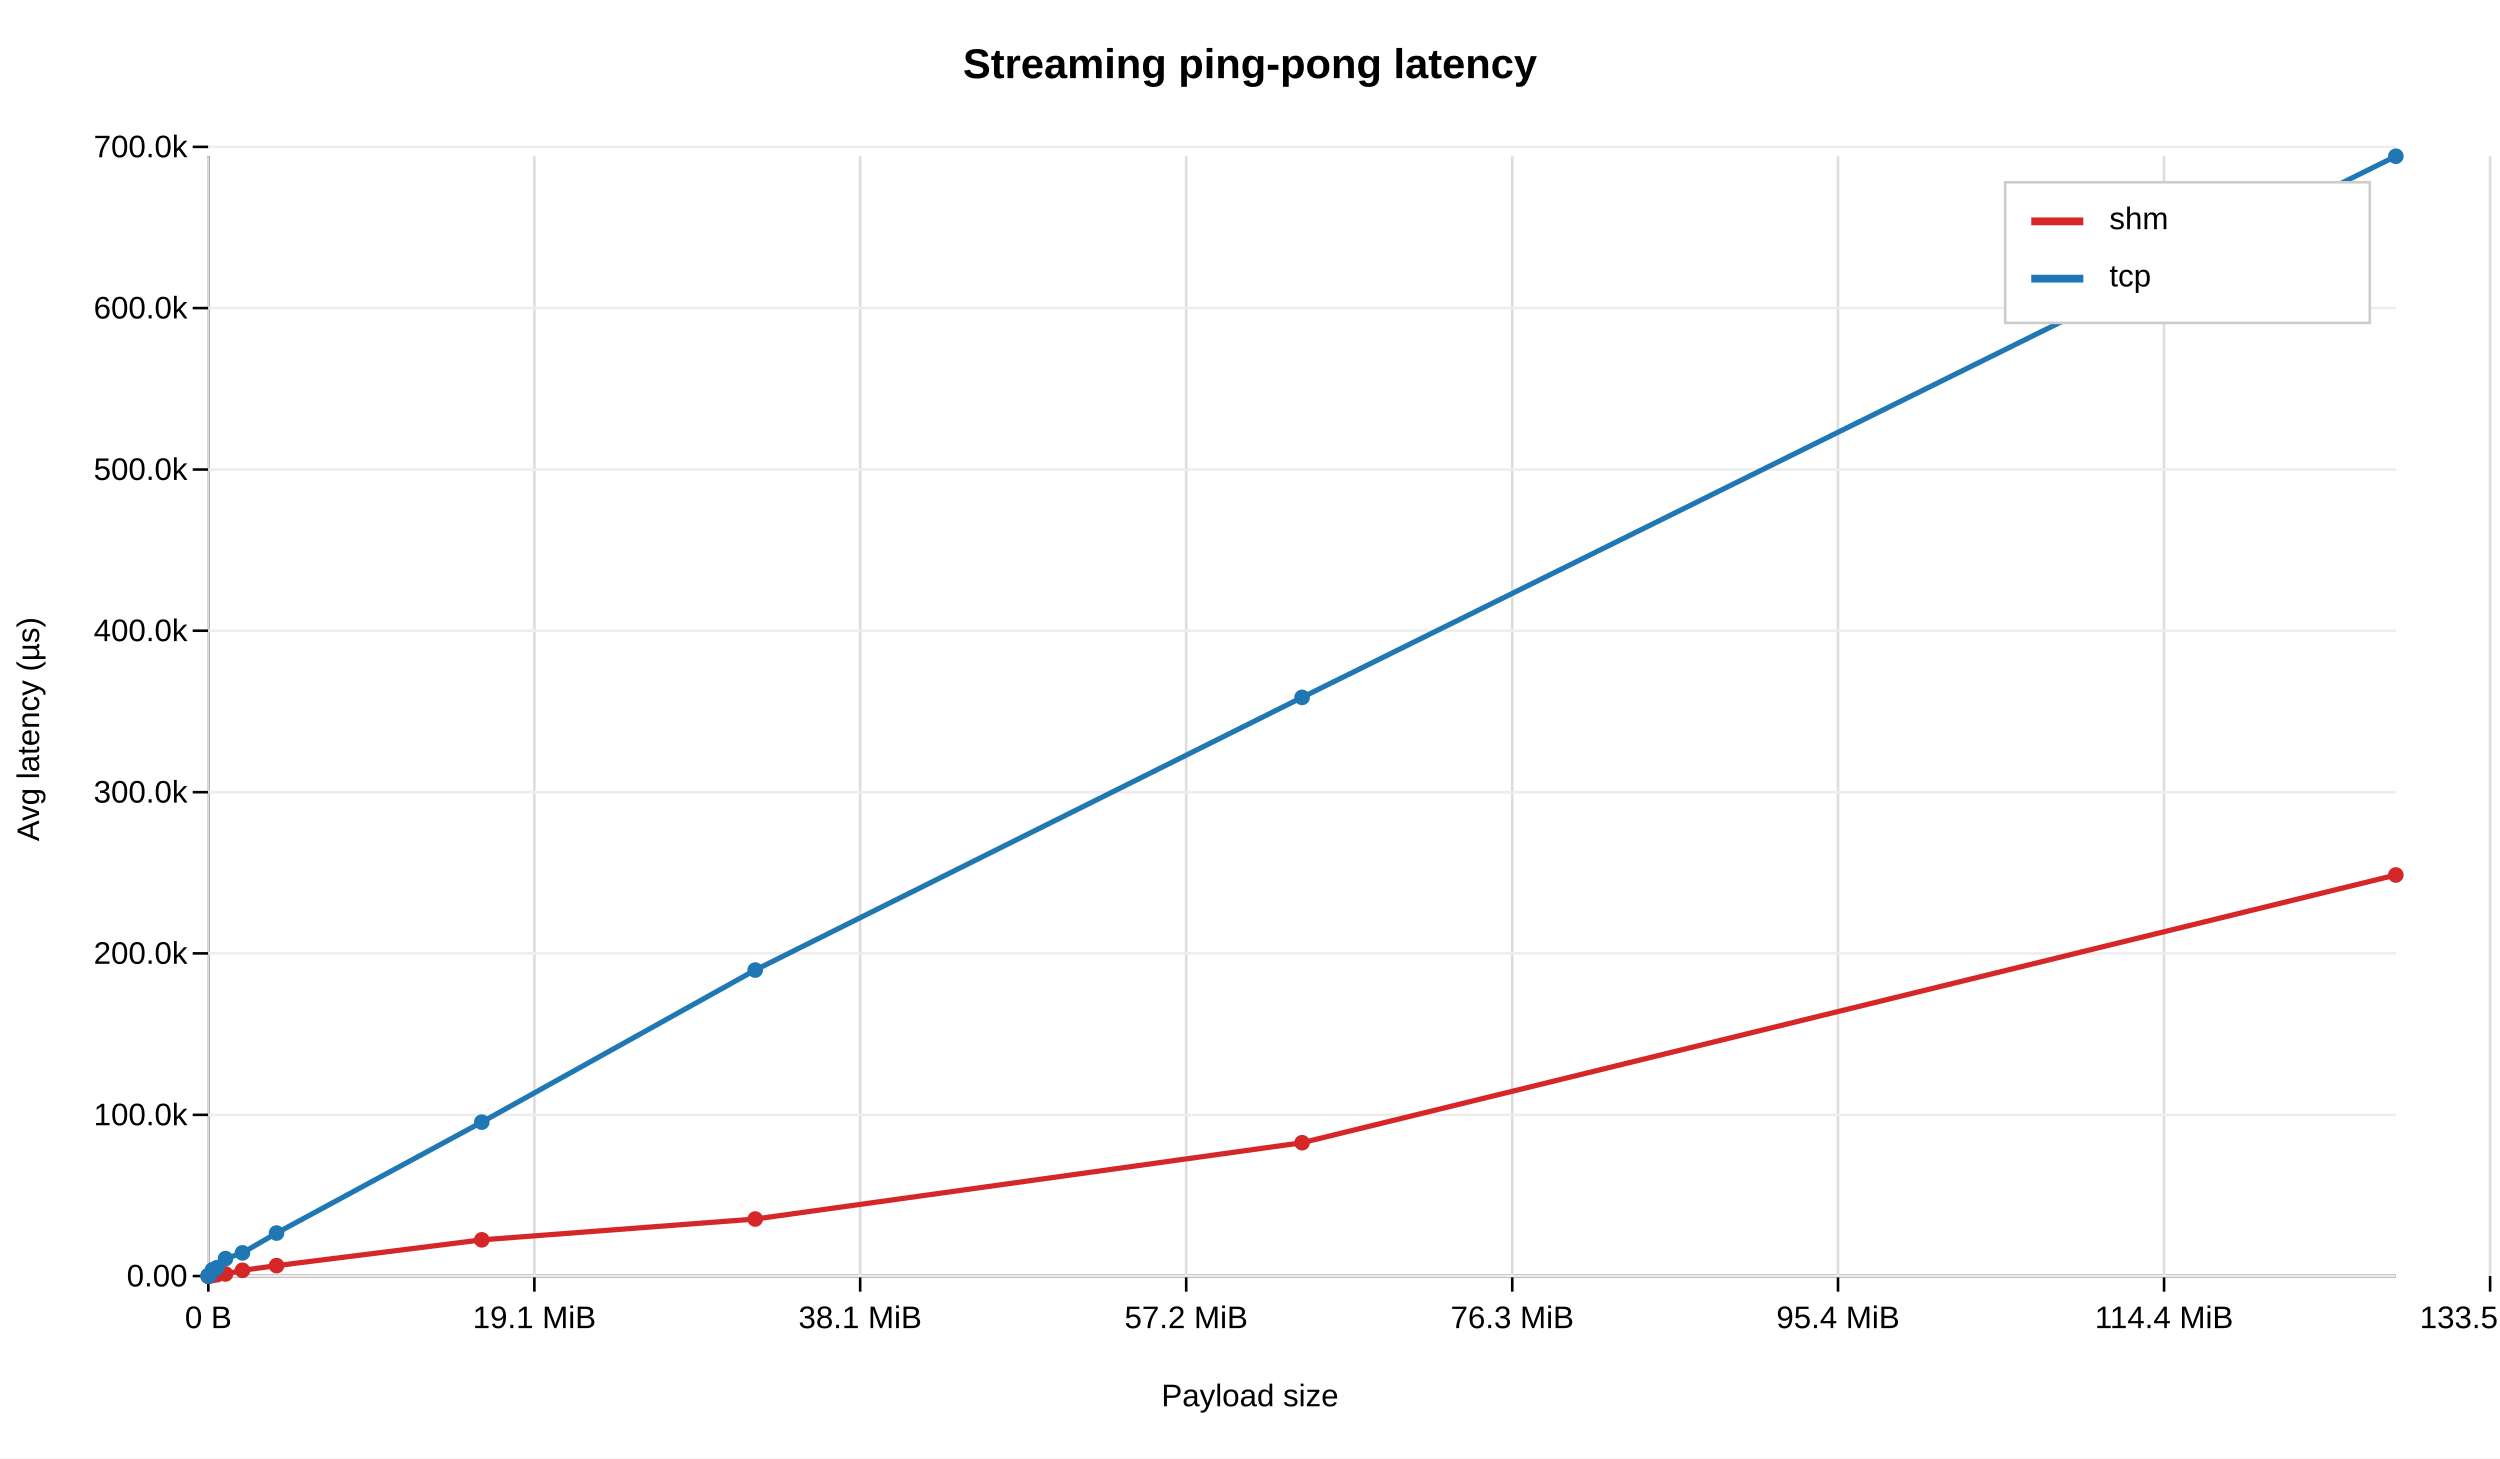
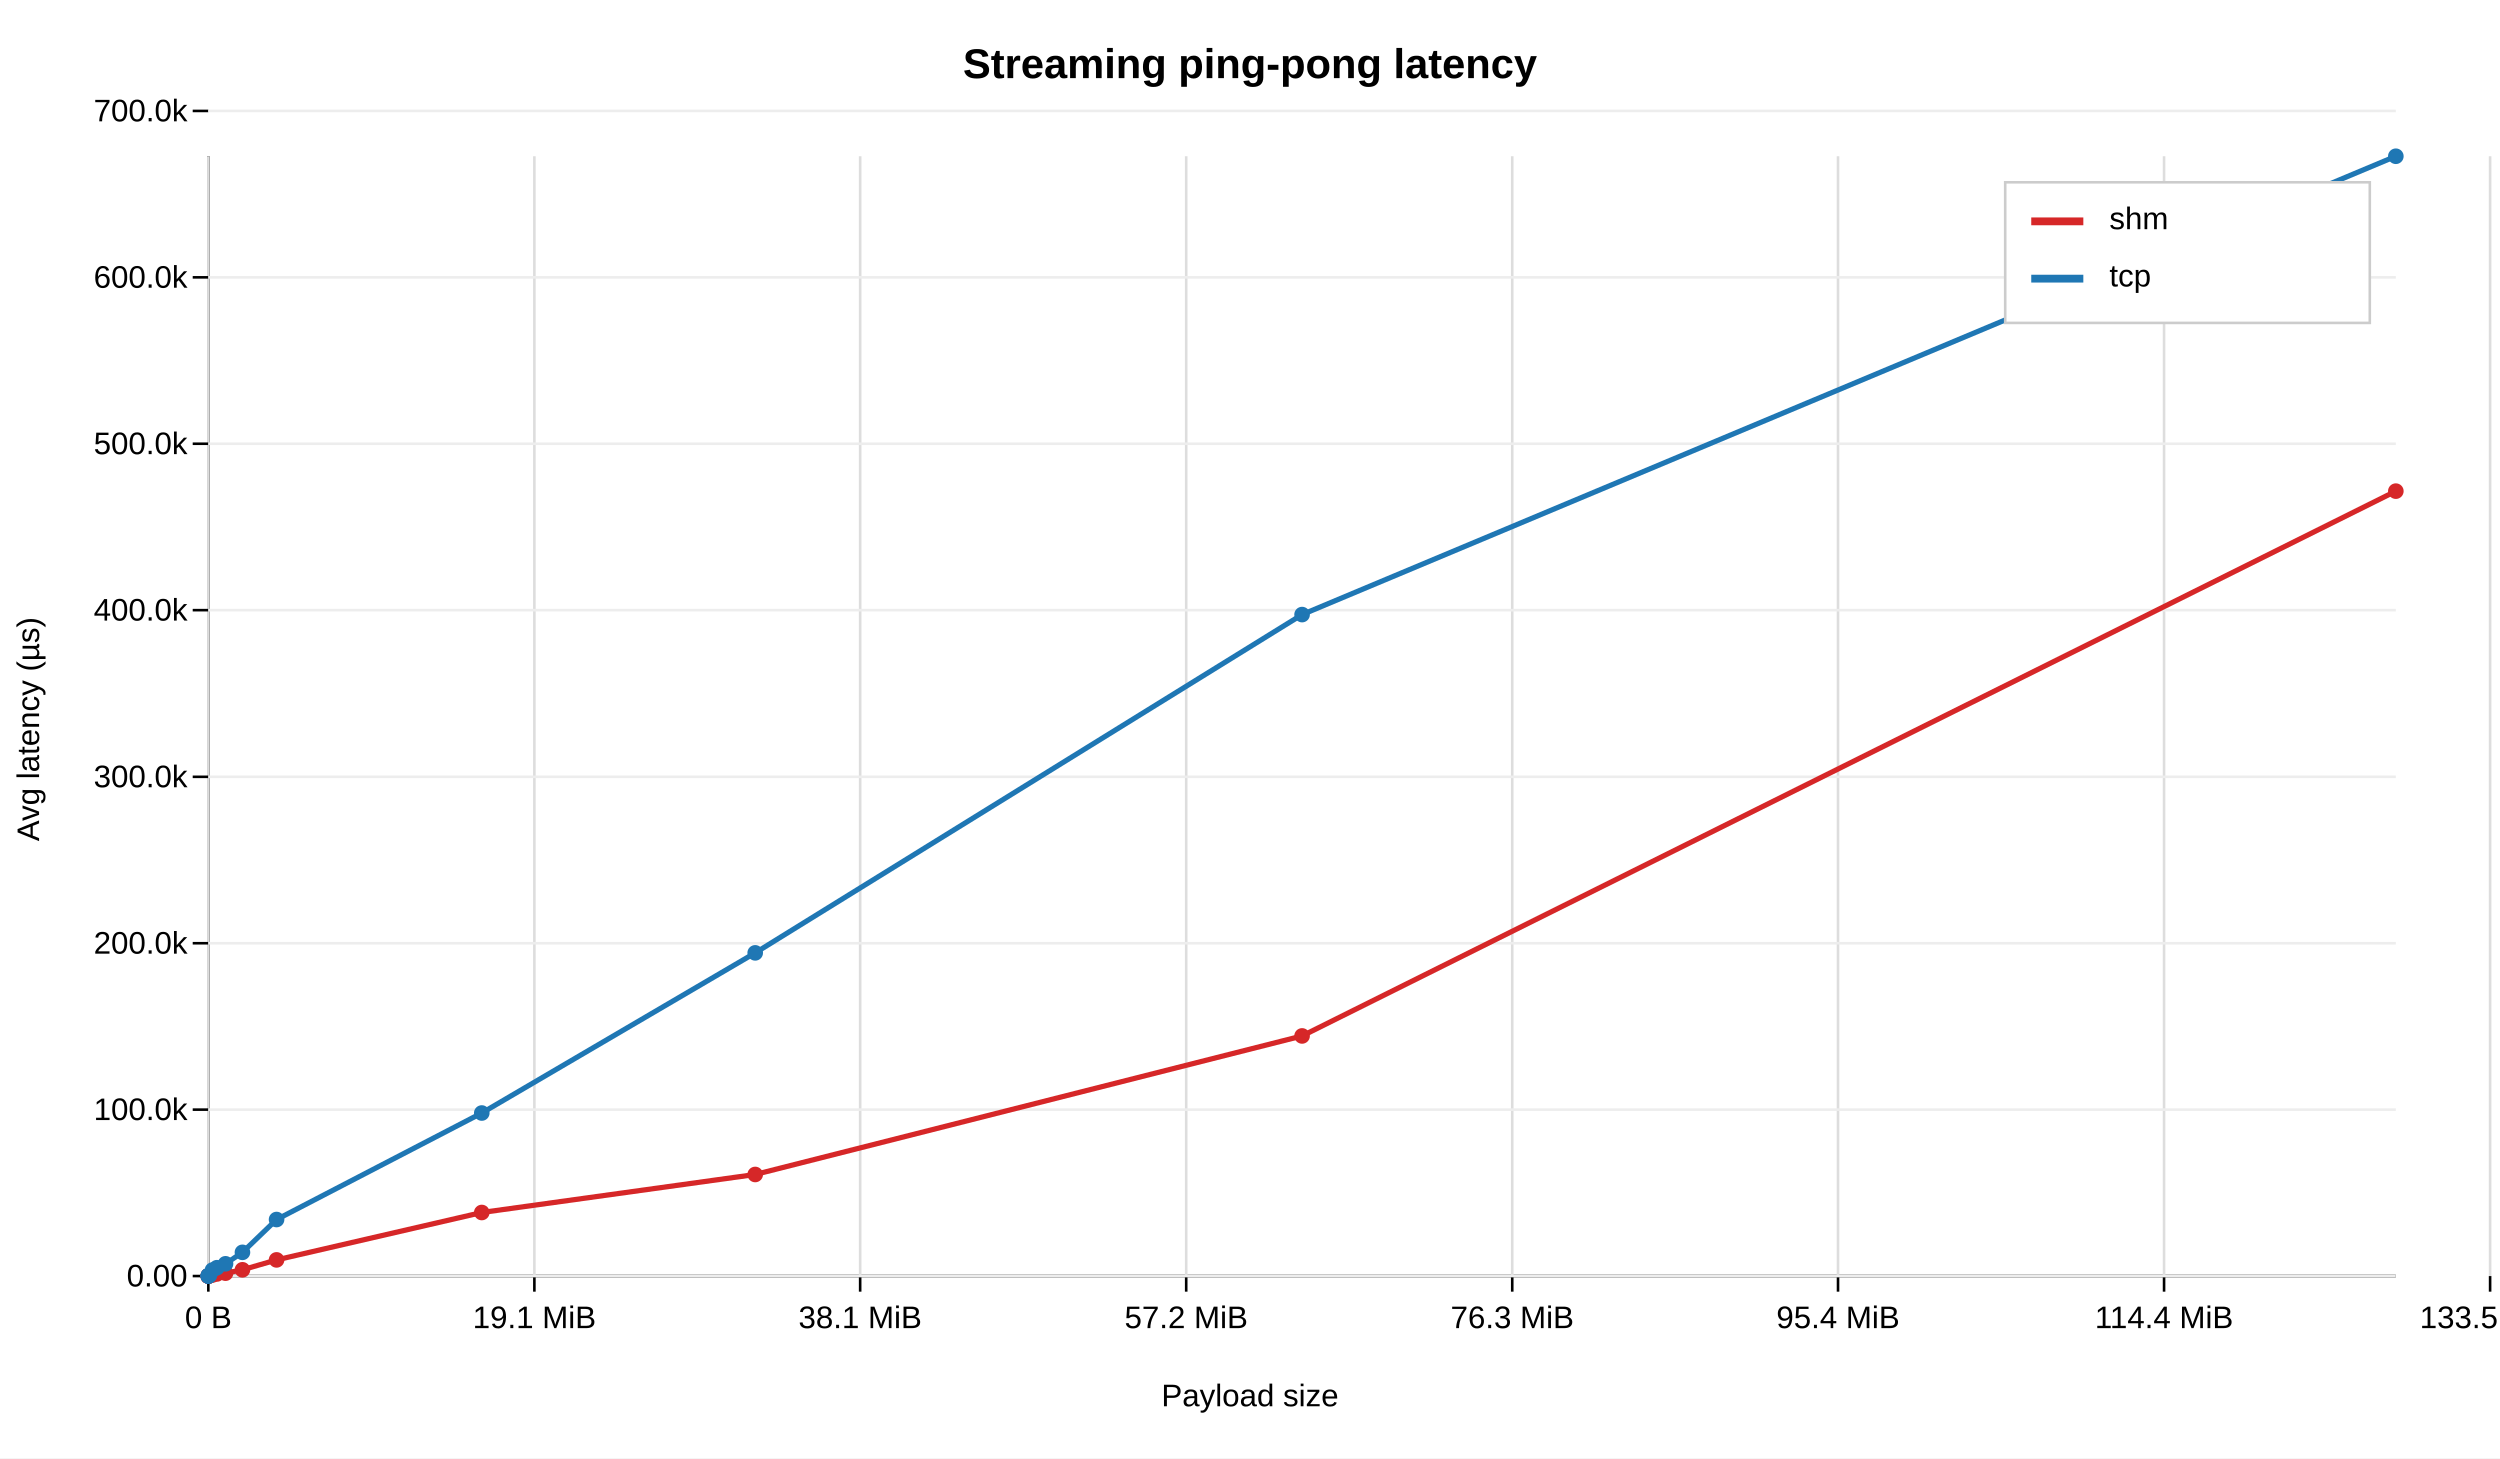
<svg xmlns="http://www.w3.org/2000/svg" width="960" height="560" viewBox="0 0 960 560">
  <style>text{font-family:Arial,sans-serif;font-size:12px;} .title{font-size:16px;font-weight:bold;}</style>
  <rect width="100%" height="100%" fill="white" />
  <text x="480.0" y="30.0" class="title" text-anchor="middle">Streaming ping-pong latency</text>
  <text x="480.0" y="540.0" text-anchor="middle">Payload size</text>
  <text x="15" y="280.0" transform="rotate(-90 15,280.0)" text-anchor="middle">Avg latency (µs)</text>
  <line x1="80.0" y1="490.0" x2="920.0" y2="490.0" stroke="black" />
  <line x1="80.0" y1="490.0" x2="80.0" y2="60.0" stroke="black" />
  <line x1="80.0" y1="490.0" x2="80.0" y2="496.0" stroke="black" />
  <text x="80.0" y="510.0" text-anchor="middle">0 B</text>
  <line x1="80.0" y1="490.0" x2="80.0" y2="60.0" stroke="#dddddd" />
  <line x1="205.2" y1="490.0" x2="205.2" y2="496.0" stroke="black" />
  <text x="205.2" y="510.0" text-anchor="middle">19.1 MiB</text>
  <line x1="205.2" y1="490.0" x2="205.2" y2="60.0" stroke="#dddddd" />
  <line x1="330.3" y1="490.0" x2="330.3" y2="496.0" stroke="black" />
  <text x="330.3" y="510.0" text-anchor="middle">38.1 MiB</text>
  <line x1="330.3" y1="490.0" x2="330.3" y2="60.0" stroke="#dddddd" />
  <line x1="455.5" y1="490.0" x2="455.5" y2="496.0" stroke="black" />
  <text x="455.5" y="510.0" text-anchor="middle">57.2 MiB</text>
  <line x1="455.5" y1="490.0" x2="455.5" y2="60.0" stroke="#dddddd" />
  <line x1="580.7" y1="490.0" x2="580.7" y2="496.0" stroke="black" />
  <text x="580.7" y="510.0" text-anchor="middle">76.3 MiB</text>
  <line x1="580.7" y1="490.0" x2="580.7" y2="60.0" stroke="#dddddd" />
  <line x1="705.8" y1="490.0" x2="705.8" y2="496.0" stroke="black" />
  <text x="705.8" y="510.0" text-anchor="middle">95.4 MiB</text>
  <line x1="705.8" y1="490.0" x2="705.8" y2="60.0" stroke="#dddddd" />
  <line x1="831.0" y1="490.0" x2="831.0" y2="496.0" stroke="black" />
  <text x="831.0" y="510.0" text-anchor="middle">114.4 MiB</text>
  <line x1="831.0" y1="490.0" x2="831.0" y2="60.0" stroke="#dddddd" />
  <line x1="956.2" y1="490.0" x2="956.2" y2="496.0" stroke="black" />
  <text x="956.2" y="510.0" text-anchor="middle">133.5 MiB</text>
  <line x1="956.2" y1="490.0" x2="956.2" y2="60.0" stroke="#dddddd" />
  <line x1="74.0" y1="490.0" x2="80.0" y2="490.0" stroke="black" />
  <text x="72.0" y="494.0" text-anchor="end">0.00</text>
  <line x1="80.0" y1="490.0" x2="920.0" y2="490.0" stroke="#ededed" />
-   <line x1="74.0" y1="428.1" x2="80.0" y2="428.1" stroke="black" />
-   <text x="72.0" y="432.1" text-anchor="end">100.0k</text>
-   <line x1="80.0" y1="428.1" x2="920.0" y2="428.1" stroke="#ededed" />
-   <line x1="74.0" y1="366.1" x2="80.0" y2="366.1" stroke="black" />
-   <text x="72.0" y="370.1" text-anchor="end">200.0k</text>
-   <line x1="80.0" y1="366.1" x2="920.0" y2="366.1" stroke="#ededed" />
-   <line x1="74.0" y1="304.2" x2="80.0" y2="304.2" stroke="black" />
-   <text x="72.0" y="308.2" text-anchor="end">300.0k</text>
-   <line x1="80.0" y1="304.2" x2="920.0" y2="304.2" stroke="#ededed" />
-   <line x1="74.0" y1="242.2" x2="80.0" y2="242.2" stroke="black" />
-   <text x="72.0" y="246.2" text-anchor="end">400.0k</text>
-   <line x1="80.0" y1="242.2" x2="920.0" y2="242.2" stroke="#ededed" />
-   <line x1="74.0" y1="180.3" x2="80.0" y2="180.3" stroke="black" />
-   <text x="72.0" y="184.3" text-anchor="end">500.0k</text>
-   <line x1="80.0" y1="180.3" x2="920.0" y2="180.3" stroke="#ededed" />
-   <line x1="74.0" y1="118.3" x2="80.0" y2="118.3" stroke="black" />
-   <text x="72.0" y="122.3" text-anchor="end">600.0k</text>
-   <line x1="80.0" y1="118.3" x2="920.0" y2="118.3" stroke="#ededed" />
-   <line x1="74.0" y1="56.4" x2="80.0" y2="56.4" stroke="black" />
-   <text x="72.0" y="60.4" text-anchor="end">700.0k</text>
-   <line x1="80.0" y1="56.4" x2="920.0" y2="56.4" stroke="#ededed" />
-   <polyline fill="none" stroke="#d62728" stroke-width="2" points="80.0,490.0 80.0,490.0 80.0,490.0 80.0,490.0 80.1,490.0 80.4,489.9 81.6,489.8 83.3,489.5 86.6,489.2 93.1,487.8 106.2,486.0 185.0,476.1 290.0,468.1 500.0,438.8 920.0,336.0 " />
+   <line x1="74.0" y1="426.1" x2="80.0" y2="426.1" stroke="black" />
+   <text x="72.0" y="430.1" text-anchor="end">100.0k</text>
+   <line x1="80.0" y1="426.1" x2="920.0" y2="426.1" stroke="#ededed" />
+   <line x1="74.0" y1="362.2" x2="80.0" y2="362.2" stroke="black" />
+   <text x="72.0" y="366.2" text-anchor="end">200.0k</text>
+   <line x1="80.0" y1="362.2" x2="920.0" y2="362.2" stroke="#ededed" />
+   <line x1="74.0" y1="298.3" x2="80.0" y2="298.3" stroke="black" />
+   <text x="72.0" y="302.3" text-anchor="end">300.0k</text>
+   <line x1="80.0" y1="298.3" x2="920.0" y2="298.3" stroke="#ededed" />
+   <line x1="74.0" y1="234.3" x2="80.0" y2="234.3" stroke="black" />
+   <text x="72.0" y="238.3" text-anchor="end">400.0k</text>
+   <line x1="80.0" y1="234.3" x2="920.0" y2="234.3" stroke="#ededed" />
+   <line x1="74.0" y1="170.4" x2="80.0" y2="170.4" stroke="black" />
+   <text x="72.0" y="174.4" text-anchor="end">500.0k</text>
+   <line x1="80.0" y1="170.4" x2="920.0" y2="170.4" stroke="#ededed" />
+   <line x1="74.0" y1="106.5" x2="80.0" y2="106.5" stroke="black" />
+   <text x="72.0" y="110.5" text-anchor="end">600.0k</text>
+   <line x1="80.0" y1="106.5" x2="920.0" y2="106.5" stroke="#ededed" />
+   <line x1="74.0" y1="42.6" x2="80.0" y2="42.6" stroke="black" />
+   <text x="72.0" y="46.6" text-anchor="end">700.0k</text>
+   <line x1="80.0" y1="42.6" x2="920.0" y2="42.6" stroke="#ededed" />
+   <polyline fill="none" stroke="#d62728" stroke-width="2" points="80.0,490.0 80.0,490.0 80.0,490.0 80.0,490.0 80.1,489.9 80.4,489.9 81.6,489.6 83.3,489.2 86.6,488.9 93.1,487.6 106.2,483.8 185.0,465.6 290.0,451.0 500.0,397.8 920.0,188.6 " />
  <circle cx="80.0" cy="490.0" r="3" fill="#d62728" />
  <circle cx="80.0" cy="490.0" r="3" fill="#d62728" />
  <circle cx="80.0" cy="490.0" r="3" fill="#d62728" />
  <circle cx="80.0" cy="490.0" r="3" fill="#d62728" />
-   <circle cx="80.1" cy="490.0" r="3" fill="#d62728" />
+   <circle cx="80.1" cy="489.9" r="3" fill="#d62728" />
  <circle cx="80.4" cy="489.9" r="3" fill="#d62728" />
-   <circle cx="81.6" cy="489.8" r="3" fill="#d62728" />
-   <circle cx="83.3" cy="489.5" r="3" fill="#d62728" />
-   <circle cx="86.6" cy="489.2" r="3" fill="#d62728" />
-   <circle cx="93.1" cy="487.8" r="3" fill="#d62728" />
-   <circle cx="106.2" cy="486.0" r="3" fill="#d62728" />
-   <circle cx="185.0" cy="476.1" r="3" fill="#d62728" />
-   <circle cx="290.0" cy="468.1" r="3" fill="#d62728" />
-   <circle cx="500.0" cy="438.8" r="3" fill="#d62728" />
-   <circle cx="920.0" cy="336.0" r="3" fill="#d62728" />
-   <polyline fill="none" stroke="#1f77b4" stroke-width="2" points="80.0,489.9 80.0,489.9 80.0,489.9 80.0,489.9 80.1,489.9 80.4,489.8 81.6,487.6 83.3,486.8 86.6,483.3 93.1,481.1 106.2,473.5 185.0,430.9 290.0,372.5 500.0,267.8 920.0,60.0 " />
-   <circle cx="80.0" cy="489.9" r="3" fill="#1f77b4" />
-   <circle cx="80.0" cy="489.9" r="3" fill="#1f77b4" />
+   <circle cx="81.6" cy="489.6" r="3" fill="#d62728" />
+   <circle cx="83.3" cy="489.2" r="3" fill="#d62728" />
+   <circle cx="86.6" cy="488.9" r="3" fill="#d62728" />
+   <circle cx="93.1" cy="487.6" r="3" fill="#d62728" />
+   <circle cx="106.2" cy="483.8" r="3" fill="#d62728" />
+   <circle cx="185.0" cy="465.6" r="3" fill="#d62728" />
+   <circle cx="290.0" cy="451.0" r="3" fill="#d62728" />
+   <circle cx="500.0" cy="397.8" r="3" fill="#d62728" />
+   <circle cx="920.0" cy="188.6" r="3" fill="#d62728" />
+   <polyline fill="none" stroke="#1f77b4" stroke-width="2" points="80.0,490.0 80.0,490.0 80.0,489.9 80.0,489.9 80.1,489.9 80.4,489.8 81.6,487.7 83.3,486.8 86.6,485.3 93.1,480.9 106.2,468.3 185.0,427.4 290.0,365.9 500.0,236.0 920.0,60.0 " />
+   <circle cx="80.0" cy="490.0" r="3" fill="#1f77b4" />
+   <circle cx="80.0" cy="490.0" r="3" fill="#1f77b4" />
  <circle cx="80.0" cy="489.9" r="3" fill="#1f77b4" />
  <circle cx="80.0" cy="489.9" r="3" fill="#1f77b4" />
  <circle cx="80.1" cy="489.9" r="3" fill="#1f77b4" />
  <circle cx="80.4" cy="489.8" r="3" fill="#1f77b4" />
-   <circle cx="81.6" cy="487.6" r="3" fill="#1f77b4" />
+   <circle cx="81.6" cy="487.7" r="3" fill="#1f77b4" />
  <circle cx="83.3" cy="486.8" r="3" fill="#1f77b4" />
-   <circle cx="86.6" cy="483.3" r="3" fill="#1f77b4" />
-   <circle cx="93.1" cy="481.1" r="3" fill="#1f77b4" />
-   <circle cx="106.2" cy="473.5" r="3" fill="#1f77b4" />
-   <circle cx="185.0" cy="430.9" r="3" fill="#1f77b4" />
-   <circle cx="290.0" cy="372.5" r="3" fill="#1f77b4" />
-   <circle cx="500.0" cy="267.8" r="3" fill="#1f77b4" />
+   <circle cx="86.6" cy="485.3" r="3" fill="#1f77b4" />
+   <circle cx="93.1" cy="480.9" r="3" fill="#1f77b4" />
+   <circle cx="106.2" cy="468.3" r="3" fill="#1f77b4" />
+   <circle cx="185.0" cy="427.4" r="3" fill="#1f77b4" />
+   <circle cx="290.0" cy="365.9" r="3" fill="#1f77b4" />
+   <circle cx="500.0" cy="236.0" r="3" fill="#1f77b4" />
  <circle cx="920.0" cy="60.0" r="3" fill="#1f77b4" />
  <rect x="770.0" y="70.0" width="140" height="54.0" fill="white" stroke="#ccc" />
  <line x1="780.0" y1="85.0" x2="800.0" y2="85.0" stroke="#d62728" stroke-width="3" />
  <text x="810.0" y="88.0">shm</text>
  <line x1="780.0" y1="107.0" x2="800.0" y2="107.0" stroke="#1f77b4" stroke-width="3" />
  <text x="810.0" y="110.0">tcp</text>
</svg>
